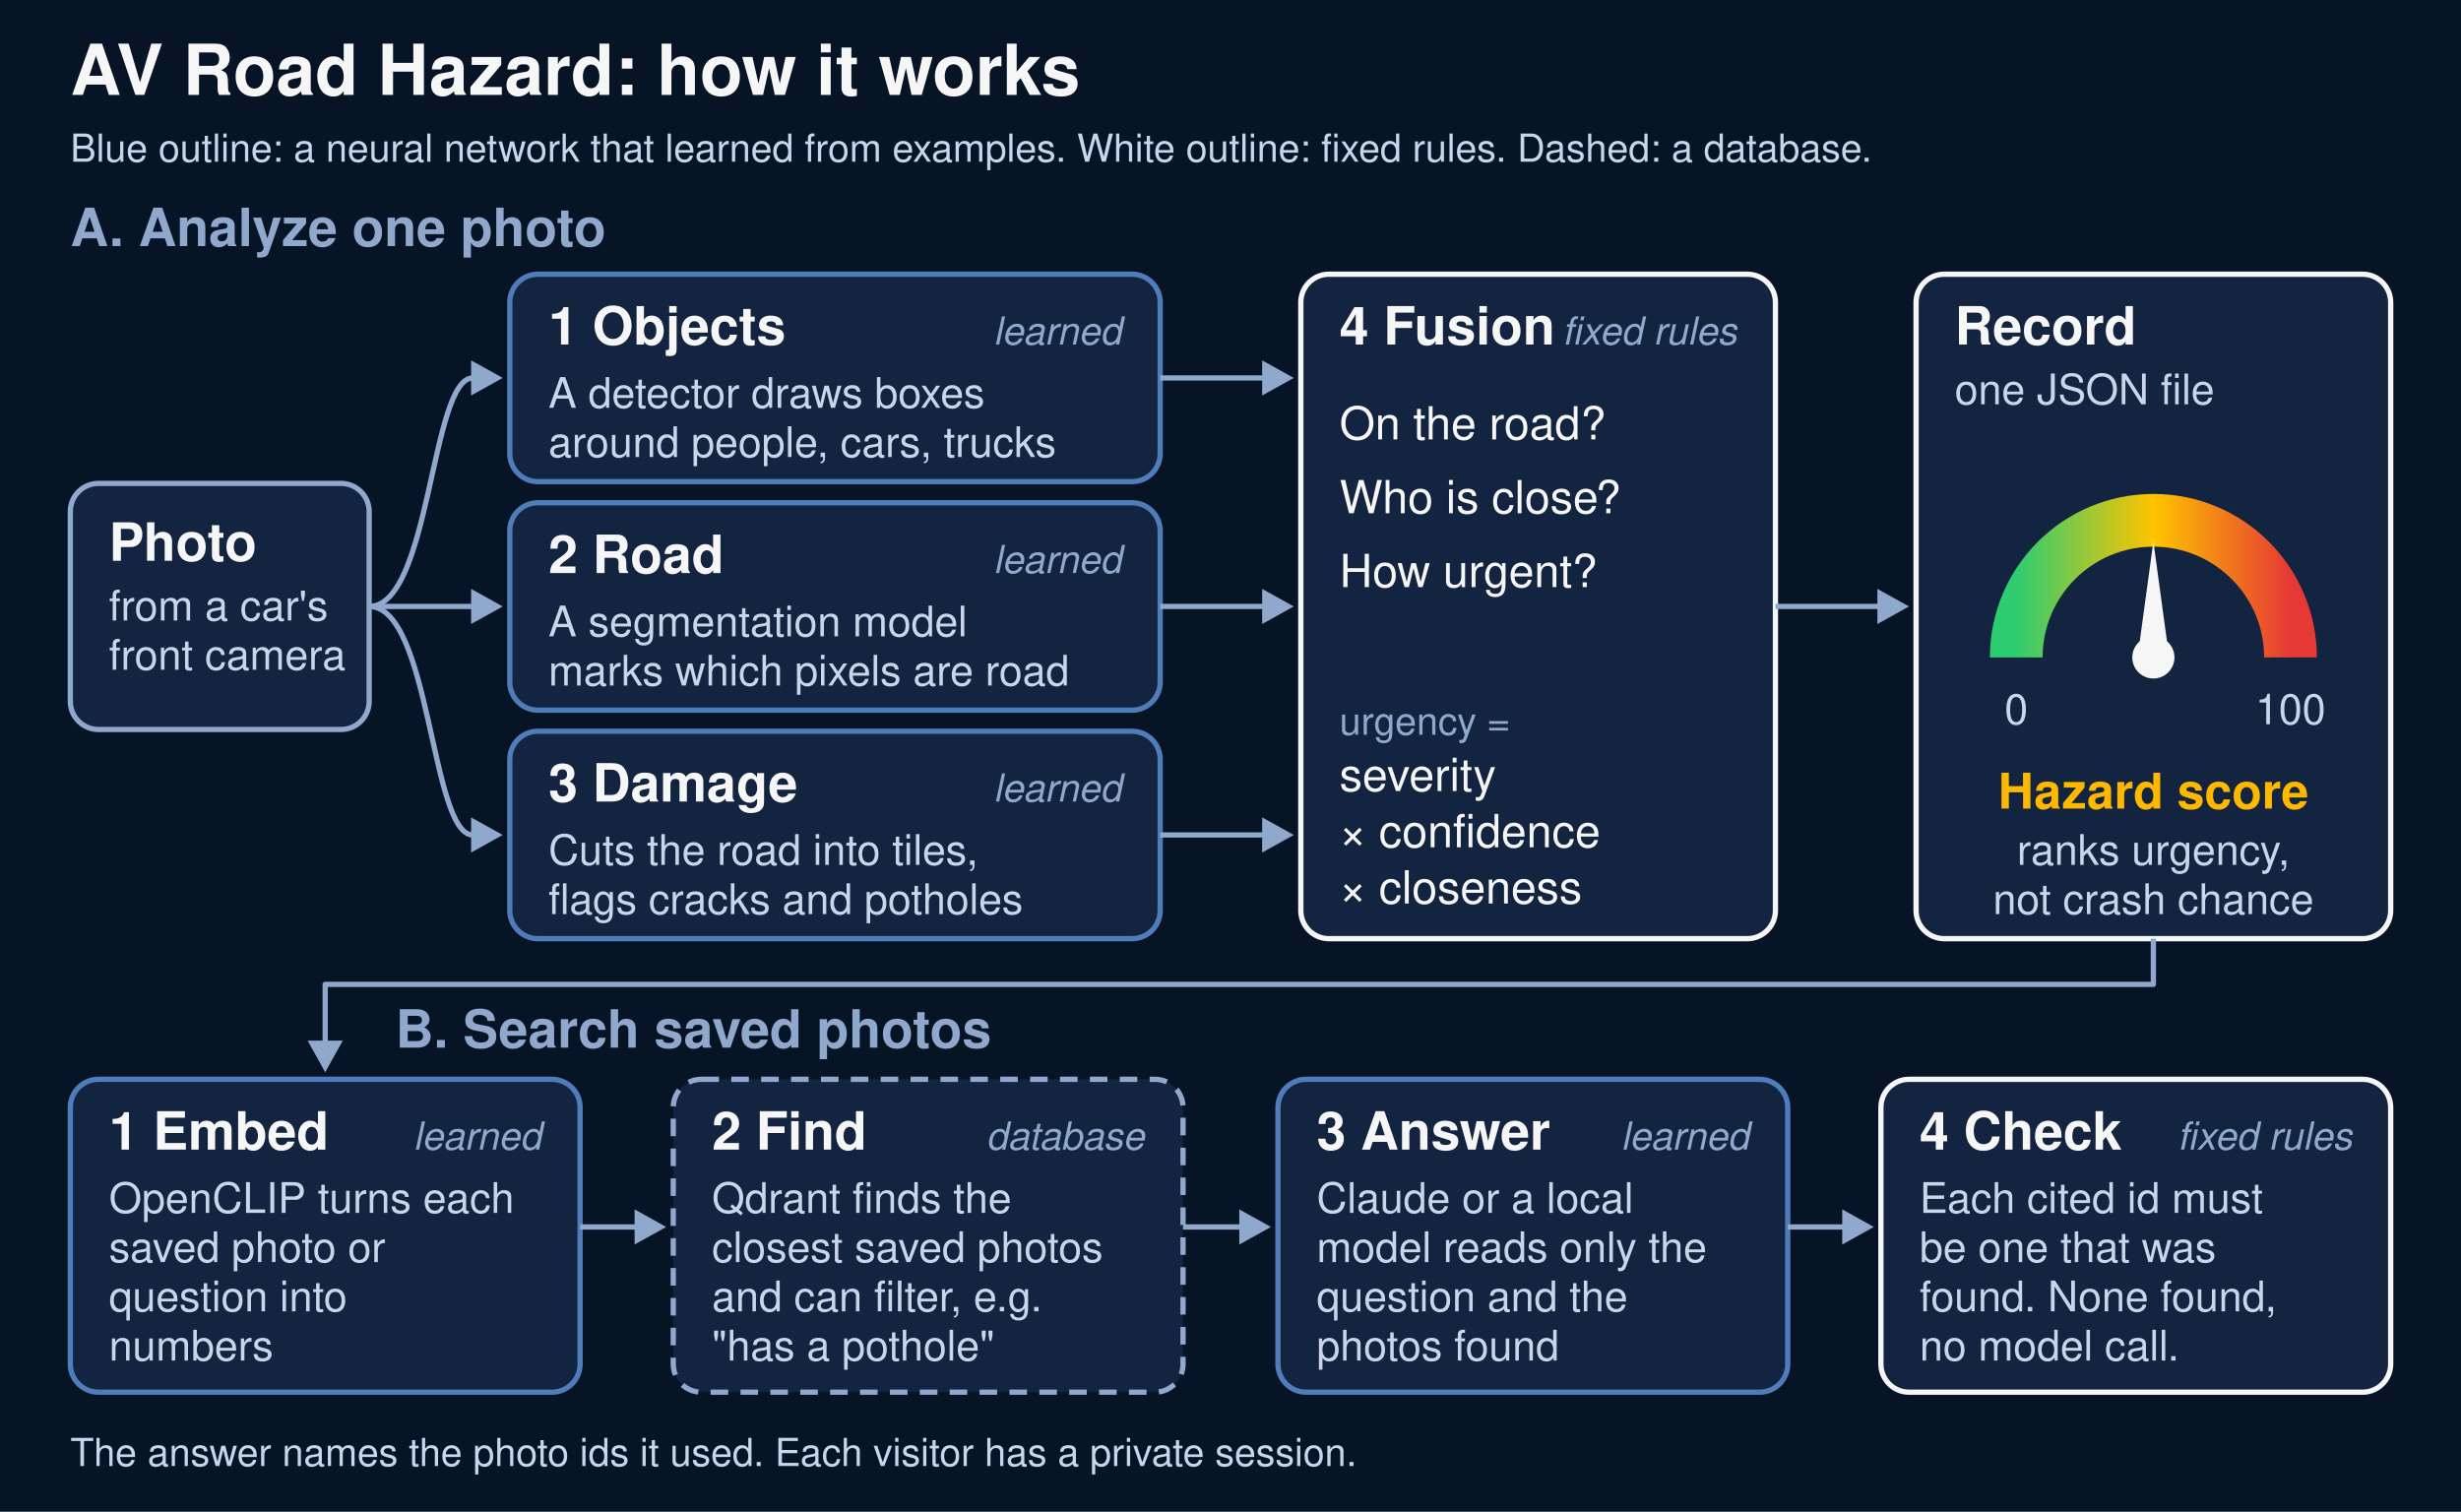
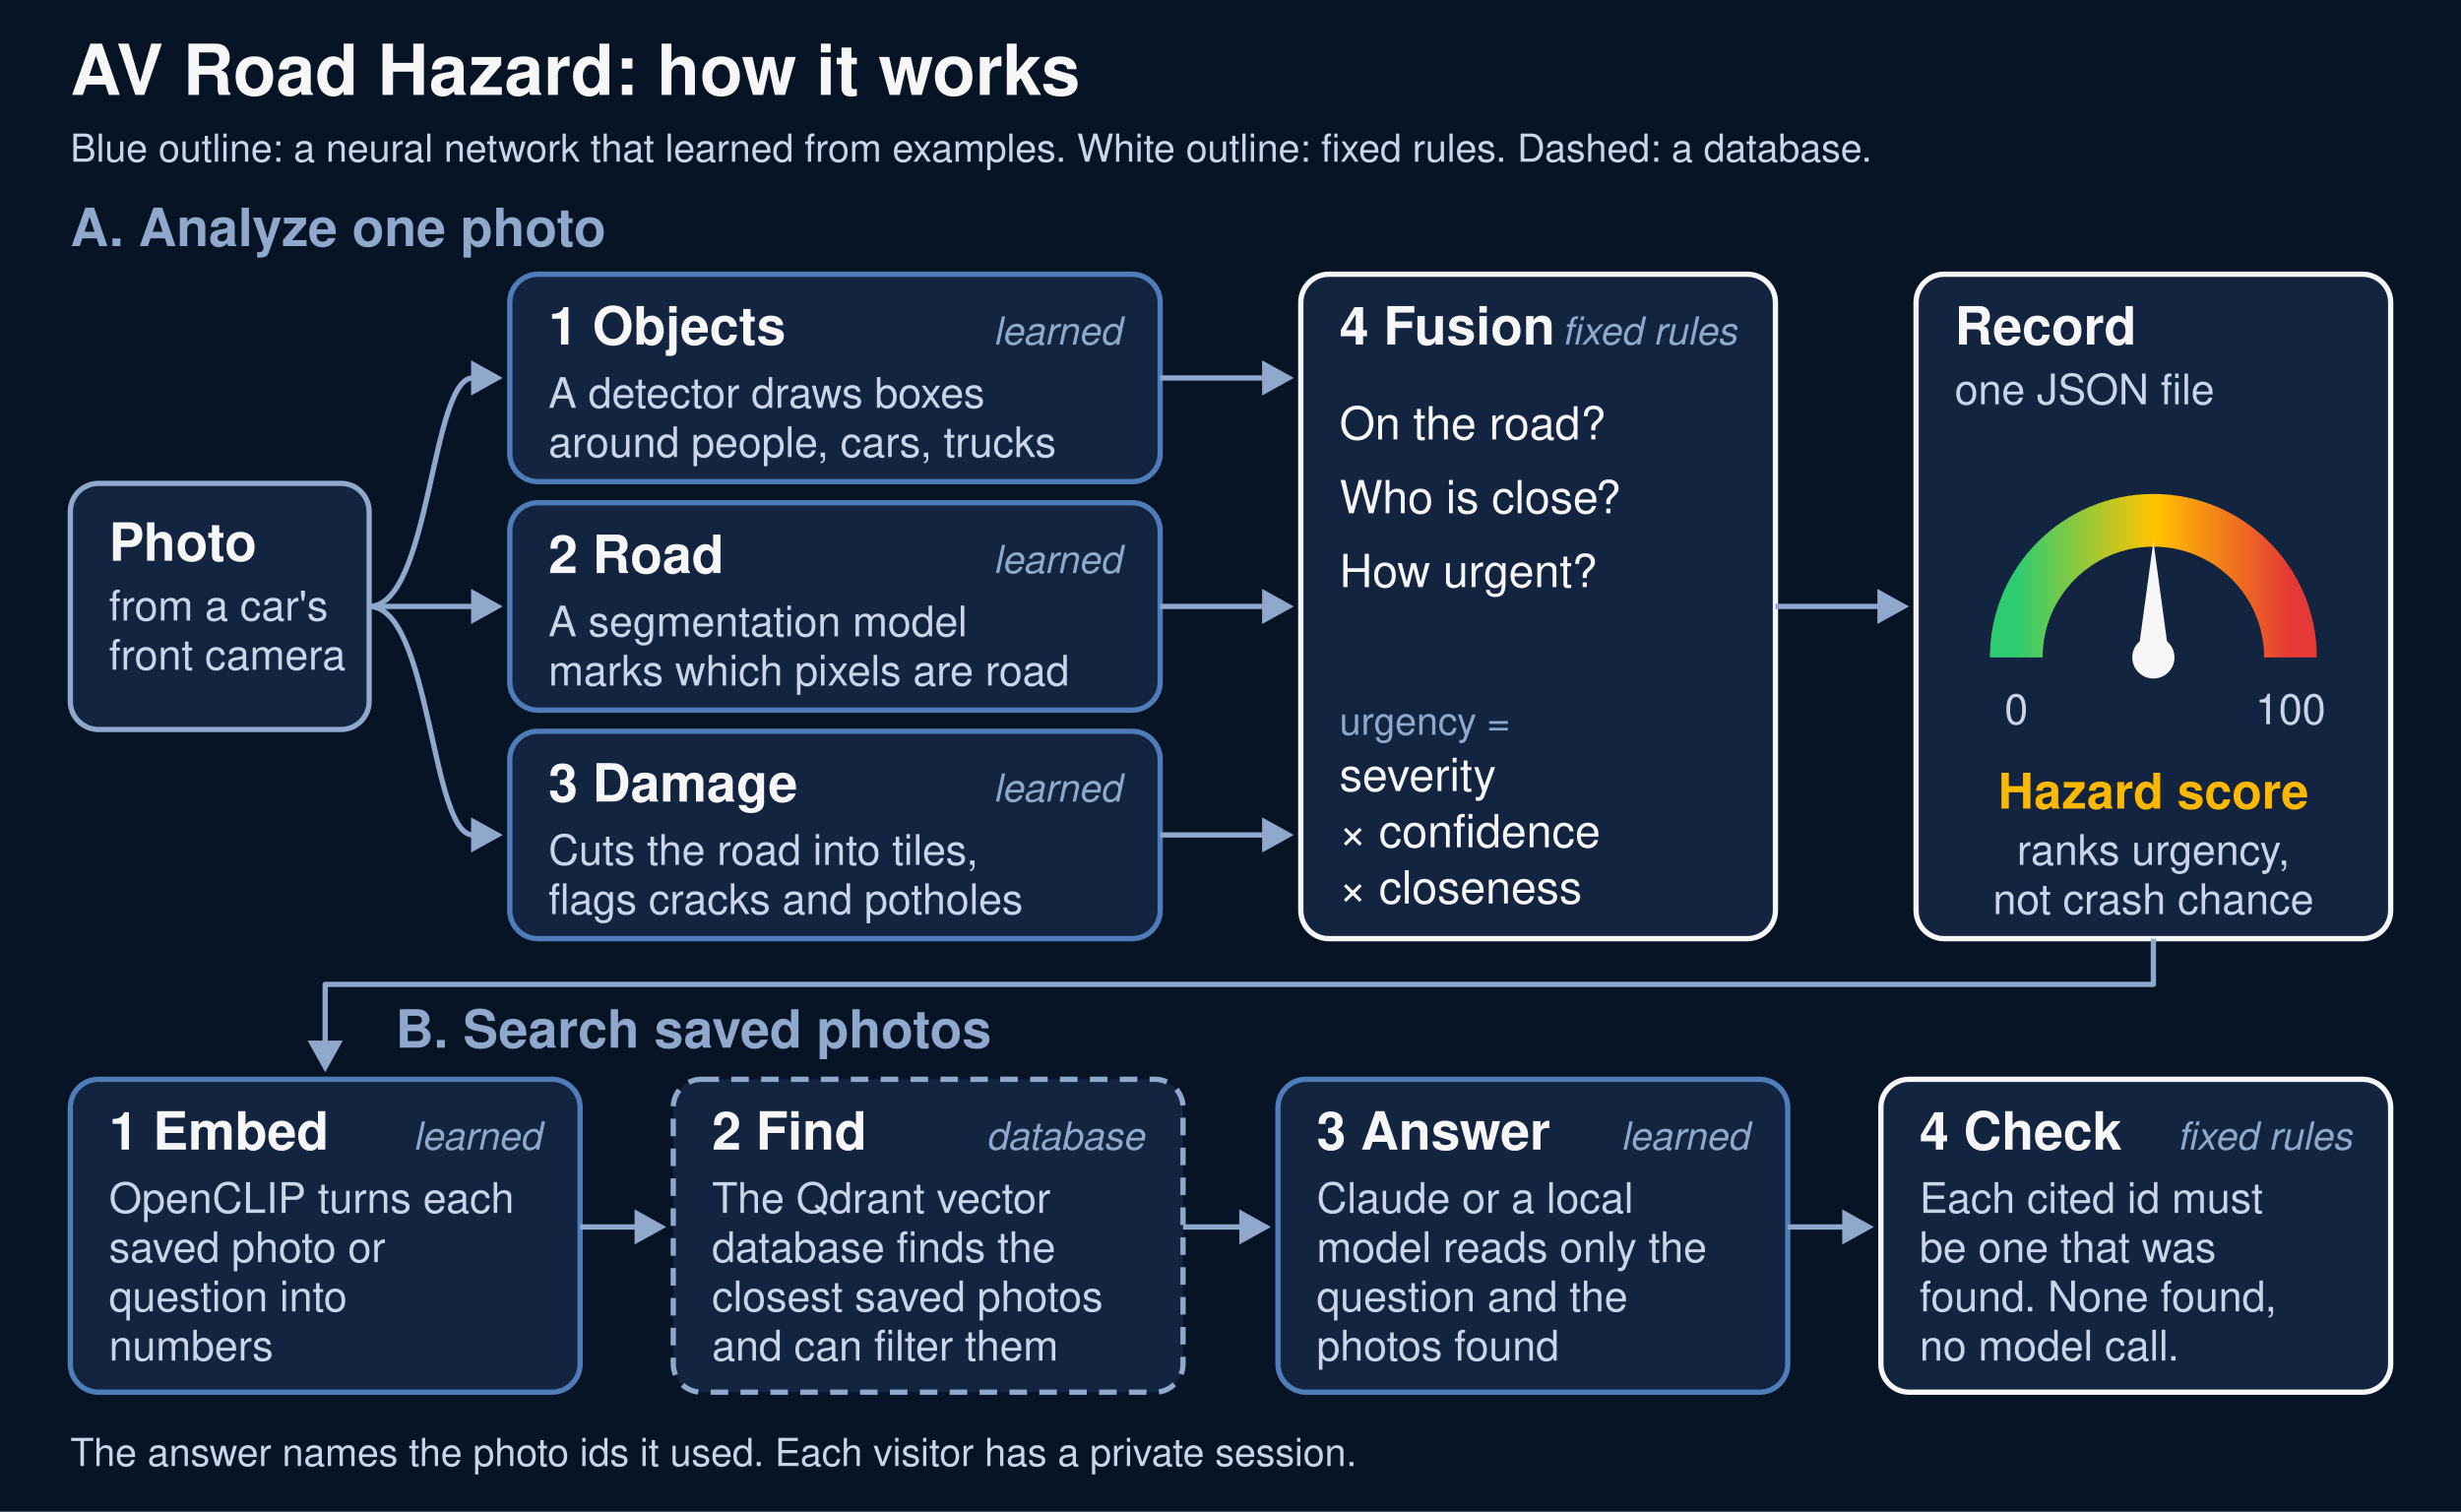
<svg xmlns="http://www.w3.org/2000/svg" viewBox="0 0 1400 860" width="1400" height="860" font-family="'Segoe UI', 'Helvetica Neue', Helvetica, Arial, sans-serif" role="img" aria-labelledby="t d">
  <defs>
    <linearGradient id="scale" gradientUnits="userSpaceOnUse" x1="1147" y1="0" x2="1303" y2="0">
      <stop offset="0" stop-color="#2ECC71" />
      <stop offset="0.5" stop-color="#FFC400" />
      <stop offset="1" stop-color="#E53935" />
    </linearGradient>
  </defs>
  <rect width="1400" height="860" fill="#061426" />
  <text x="40" y="54" font-size="40" font-weight="bold" fill="#F6F6F6" text-anchor="start">AV Road Hazard: how it works</text>
  <text x="40" y="92" font-size="22" font-weight="normal" fill="#C9D6EA" text-anchor="start">Blue outline: a neural network that learned from examples. White outline: fixed rules. Dashed: a database.</text>
  <text x="40" y="140" font-size="30" font-weight="bold" fill="#8FA8CC" text-anchor="start">A.  Analyze one photo</text>
  <rect x="40" y="275" width="170" height="140" rx="16" fill="#12243F" stroke="#8FA8CC" stroke-width="3" />
  <text x="62" y="319" font-size="30" font-weight="bold" fill="#F6F6F6" text-anchor="start">Photo</text>
  <text x="62" y="353" font-size="24" font-weight="normal" fill="#C9D6EA" text-anchor="start">from a car's</text>
  <text x="62" y="381" font-size="24" font-weight="normal" fill="#C9D6EA" text-anchor="start">front camera</text>
  <rect x="290" y="156" width="370" height="118" rx="16" fill="#12243F" stroke="#4F7DBA" stroke-width="3" />
  <text x="312" y="196" font-size="30" font-weight="bold" fill="#F6F6F6" text-anchor="start">1  Objects</text>
  <text x="638" y="196" font-size="22" font-weight="normal" fill="#8FA8CC" text-anchor="end" font-style="italic">learned</text>
  <text x="312" y="232" font-size="24" font-weight="normal" fill="#C9D6EA" text-anchor="start">A detector draws boxes</text>
  <text x="312" y="260" font-size="24" font-weight="normal" fill="#C9D6EA" text-anchor="start">around people, cars, trucks</text>
  <path d="M210 345 C 245 345, 245 215, 269 215" fill="none" stroke="#8FA8CC" stroke-width="3" stroke-linejoin="round" />
  <polygon points="268,205 286,215 268,225" fill="#8FA8CC" />
  <path d="M660 215 L719 215" fill="none" stroke="#8FA8CC" stroke-width="3" stroke-linejoin="round" />
  <polygon points="718,205 736,215 718,225" fill="#8FA8CC" />
  <rect x="290" y="286" width="370" height="118" rx="16" fill="#12243F" stroke="#4F7DBA" stroke-width="3" />
  <text x="312" y="326" font-size="30" font-weight="bold" fill="#F6F6F6" text-anchor="start">2  Road</text>
  <text x="638" y="326" font-size="22" font-weight="normal" fill="#8FA8CC" text-anchor="end" font-style="italic">learned</text>
  <text x="312" y="362" font-size="24" font-weight="normal" fill="#C9D6EA" text-anchor="start">A segmentation model</text>
  <text x="312" y="390" font-size="24" font-weight="normal" fill="#C9D6EA" text-anchor="start">marks which pixels are road</text>
  <path d="M210 345 C 245 345, 245 345, 269 345" fill="none" stroke="#8FA8CC" stroke-width="3" stroke-linejoin="round" />
  <polygon points="268,335 286,345 268,355" fill="#8FA8CC" />
  <path d="M660 345 L719 345" fill="none" stroke="#8FA8CC" stroke-width="3" stroke-linejoin="round" />
  <polygon points="718,335 736,345 718,355" fill="#8FA8CC" />
  <rect x="290" y="416" width="370" height="118" rx="16" fill="#12243F" stroke="#4F7DBA" stroke-width="3" />
  <text x="312" y="456" font-size="30" font-weight="bold" fill="#F6F6F6" text-anchor="start">3  Damage</text>
  <text x="638" y="456" font-size="22" font-weight="normal" fill="#8FA8CC" text-anchor="end" font-style="italic">learned</text>
  <text x="312" y="492" font-size="24" font-weight="normal" fill="#C9D6EA" text-anchor="start">Cuts the road into tiles,</text>
  <text x="312" y="520" font-size="24" font-weight="normal" fill="#C9D6EA" text-anchor="start">flags cracks and potholes</text>
  <path d="M210 345 C 245 345, 245 475, 269 475" fill="none" stroke="#8FA8CC" stroke-width="3" stroke-linejoin="round" />
  <polygon points="268,465 286,475 268,485" fill="#8FA8CC" />
  <path d="M660 475 L719 475" fill="none" stroke="#8FA8CC" stroke-width="3" stroke-linejoin="round" />
  <polygon points="718,465 736,475 718,485" fill="#8FA8CC" />
  <rect x="740" y="156" width="270" height="378" rx="16" fill="#12243F" stroke="#F6F6F6" stroke-width="3" />
  <text x="762" y="196" font-size="30" font-weight="bold" fill="#F6F6F6" text-anchor="start">4  Fusion</text>
  <text x="988" y="196" font-size="22" font-weight="normal" fill="#8FA8CC" text-anchor="end" font-style="italic">fixed rules</text>
  <text x="762" y="250" font-size="26" font-weight="normal" fill="#F6F6F6" text-anchor="start">On the road?</text>
  <text x="762" y="292" font-size="26" font-weight="normal" fill="#F6F6F6" text-anchor="start">Who is close?</text>
  <text x="762" y="334" font-size="26" font-weight="normal" fill="#F6F6F6" text-anchor="start">How urgent?</text>
  <text x="762" y="418" font-size="22" font-weight="normal" fill="#8FA8CC" text-anchor="start">urgency =</text>
  <text x="762" y="450" font-size="26" font-weight="normal" fill="#F6F6F6" text-anchor="start">severity</text>
  <text x="762" y="482" font-size="26" font-weight="normal" fill="#F6F6F6" text-anchor="start">× confidence</text>
  <text x="762" y="514" font-size="26" font-weight="normal" fill="#F6F6F6" text-anchor="start">× closeness</text>
  <path d="M1010 345 L1069 345" fill="none" stroke="#8FA8CC" stroke-width="3" stroke-linejoin="round" />
  <polygon points="1068,335 1086,345 1068,355" fill="#8FA8CC" />
  <rect x="1090" y="156" width="270" height="378" rx="16" fill="#12243F" stroke="#F6F6F6" stroke-width="3" />
  <text x="1112" y="196" font-size="30" font-weight="bold" fill="#F6F6F6" text-anchor="start">Record</text>
  <text x="1112" y="230" font-size="24" font-weight="normal" fill="#C9D6EA" text-anchor="start">one JSON file</text>
  <path d="M1147 374 A 78 78 0 0 1 1303 374" fill="none" stroke="url(#scale)" stroke-width="30" />
  <path d="M1216 374 L1225 308 L1234 374 Z" fill="#F6F6F6" />
  <circle cx="1225" cy="374" r="12" fill="#F6F6F6" />
  <text x="1147" y="412" font-size="24" font-weight="normal" fill="#C9D6EA" text-anchor="middle">0</text>
  <text x="1303" y="412" font-size="24" font-weight="normal" fill="#C9D6EA" text-anchor="middle">100</text>
  <text x="1225" y="460" font-size="28" font-weight="bold" fill="#FFB800" text-anchor="middle">Hazard score</text>
  <text x="1225" y="492" font-size="24" font-weight="normal" fill="#C9D6EA" text-anchor="middle">ranks urgency,</text>
  <text x="1225" y="520" font-size="24" font-weight="normal" fill="#C9D6EA" text-anchor="middle">not crash chance</text>
  <path d="M1225 534 L1225 560 L185 560 L185 593" fill="none" stroke="#8FA8CC" stroke-width="3" stroke-linejoin="round" />
  <polygon points="175,592 185,610 195,592" fill="#8FA8CC" />
  <text x="225" y="596" font-size="30" font-weight="bold" fill="#8FA8CC" text-anchor="start">B.  Search saved photos</text>
  <rect x="40" y="614" width="290" height="178" rx="16" fill="#12243F" stroke="#4F7DBA" stroke-width="3" />
  <text x="62" y="654" font-size="30" font-weight="bold" fill="#F6F6F6" text-anchor="start">1  Embed</text>
  <text x="308" y="654" font-size="22" font-weight="normal" fill="#8FA8CC" text-anchor="end" font-style="italic">learned</text>
  <text x="62" y="690" font-size="24" font-weight="normal" fill="#C9D6EA" text-anchor="start">OpenCLIP turns each</text>
  <text x="62" y="718" font-size="24" font-weight="normal" fill="#C9D6EA" text-anchor="start">saved photo or</text>
  <text x="62" y="746" font-size="24" font-weight="normal" fill="#C9D6EA" text-anchor="start">question into</text>
  <text x="62" y="774" font-size="24" font-weight="normal" fill="#C9D6EA" text-anchor="start">numbers</text>
  <path d="M330 698 L362 698" fill="none" stroke="#8FA8CC" stroke-width="3" stroke-linejoin="round" />
  <polygon points="361,688 379,698 361,708" fill="#8FA8CC" />
  <rect x="383" y="614" width="290" height="178" rx="16" fill="#12243F" stroke="#8FA8CC" stroke-width="3" stroke-dasharray="10 7" />
  <text x="405" y="654" font-size="30" font-weight="bold" fill="#F6F6F6" text-anchor="start">2  Find</text>
  <text x="651" y="654" font-size="22" font-weight="normal" fill="#8FA8CC" text-anchor="end" font-style="italic">database</text>
-   <text x="405" y="690" font-size="24" font-weight="normal" fill="#C9D6EA" text-anchor="start">Qdrant finds the</text>
-   <text x="405" y="718" font-size="24" font-weight="normal" fill="#C9D6EA" text-anchor="start">closest saved photos</text>
-   <text x="405" y="746" font-size="24" font-weight="normal" fill="#C9D6EA" text-anchor="start">and can filter, e.g.</text>
-   <text x="405" y="774" font-size="24" font-weight="normal" fill="#C9D6EA" text-anchor="start">"has a pothole"</text>
+   <text x="405" y="690" font-size="24" font-weight="normal" fill="#C9D6EA" text-anchor="start">The Qdrant vector</text>
+   <text x="405" y="718" font-size="24" font-weight="normal" fill="#C9D6EA" text-anchor="start">database finds the</text>
+   <text x="405" y="746" font-size="24" font-weight="normal" fill="#C9D6EA" text-anchor="start">closest saved photos</text>
+   <text x="405" y="774" font-size="24" font-weight="normal" fill="#C9D6EA" text-anchor="start">and can filter them</text>
  <path d="M673 698 L706 698" fill="none" stroke="#8FA8CC" stroke-width="3" stroke-linejoin="round" />
  <polygon points="705,688 723,698 705,708" fill="#8FA8CC" />
  <rect x="727" y="614" width="290" height="178" rx="16" fill="#12243F" stroke="#4F7DBA" stroke-width="3" />
  <text x="749" y="654" font-size="30" font-weight="bold" fill="#F6F6F6" text-anchor="start">3  Answer</text>
  <text x="995" y="654" font-size="22" font-weight="normal" fill="#8FA8CC" text-anchor="end" font-style="italic">learned</text>
  <text x="749" y="690" font-size="24" font-weight="normal" fill="#C9D6EA" text-anchor="start">Claude or a local</text>
  <text x="749" y="718" font-size="24" font-weight="normal" fill="#C9D6EA" text-anchor="start">model reads only the</text>
  <text x="749" y="746" font-size="24" font-weight="normal" fill="#C9D6EA" text-anchor="start">question and the</text>
  <text x="749" y="774" font-size="24" font-weight="normal" fill="#C9D6EA" text-anchor="start">photos found</text>
  <path d="M1017 698 L1049 698" fill="none" stroke="#8FA8CC" stroke-width="3" stroke-linejoin="round" />
  <polygon points="1048,688 1066,698 1048,708" fill="#8FA8CC" />
  <rect x="1070" y="614" width="290" height="178" rx="16" fill="#12243F" stroke="#F6F6F6" stroke-width="3" />
  <text x="1092" y="654" font-size="30" font-weight="bold" fill="#F6F6F6" text-anchor="start">4  Check</text>
  <text x="1338" y="654" font-size="22" font-weight="normal" fill="#8FA8CC" text-anchor="end" font-style="italic">fixed rules</text>
  <text x="1092" y="690" font-size="24" font-weight="normal" fill="#C9D6EA" text-anchor="start">Each cited id must</text>
  <text x="1092" y="718" font-size="24" font-weight="normal" fill="#C9D6EA" text-anchor="start">be one that was</text>
  <text x="1092" y="746" font-size="24" font-weight="normal" fill="#C9D6EA" text-anchor="start">found. None found,</text>
  <text x="1092" y="774" font-size="24" font-weight="normal" fill="#C9D6EA" text-anchor="start">no model call.</text>
  <text x="40" y="834" font-size="22" font-weight="normal" fill="#C9D6EA" text-anchor="start">The answer names the photo ids it used. Each visitor has a private session.</text>
</svg>
